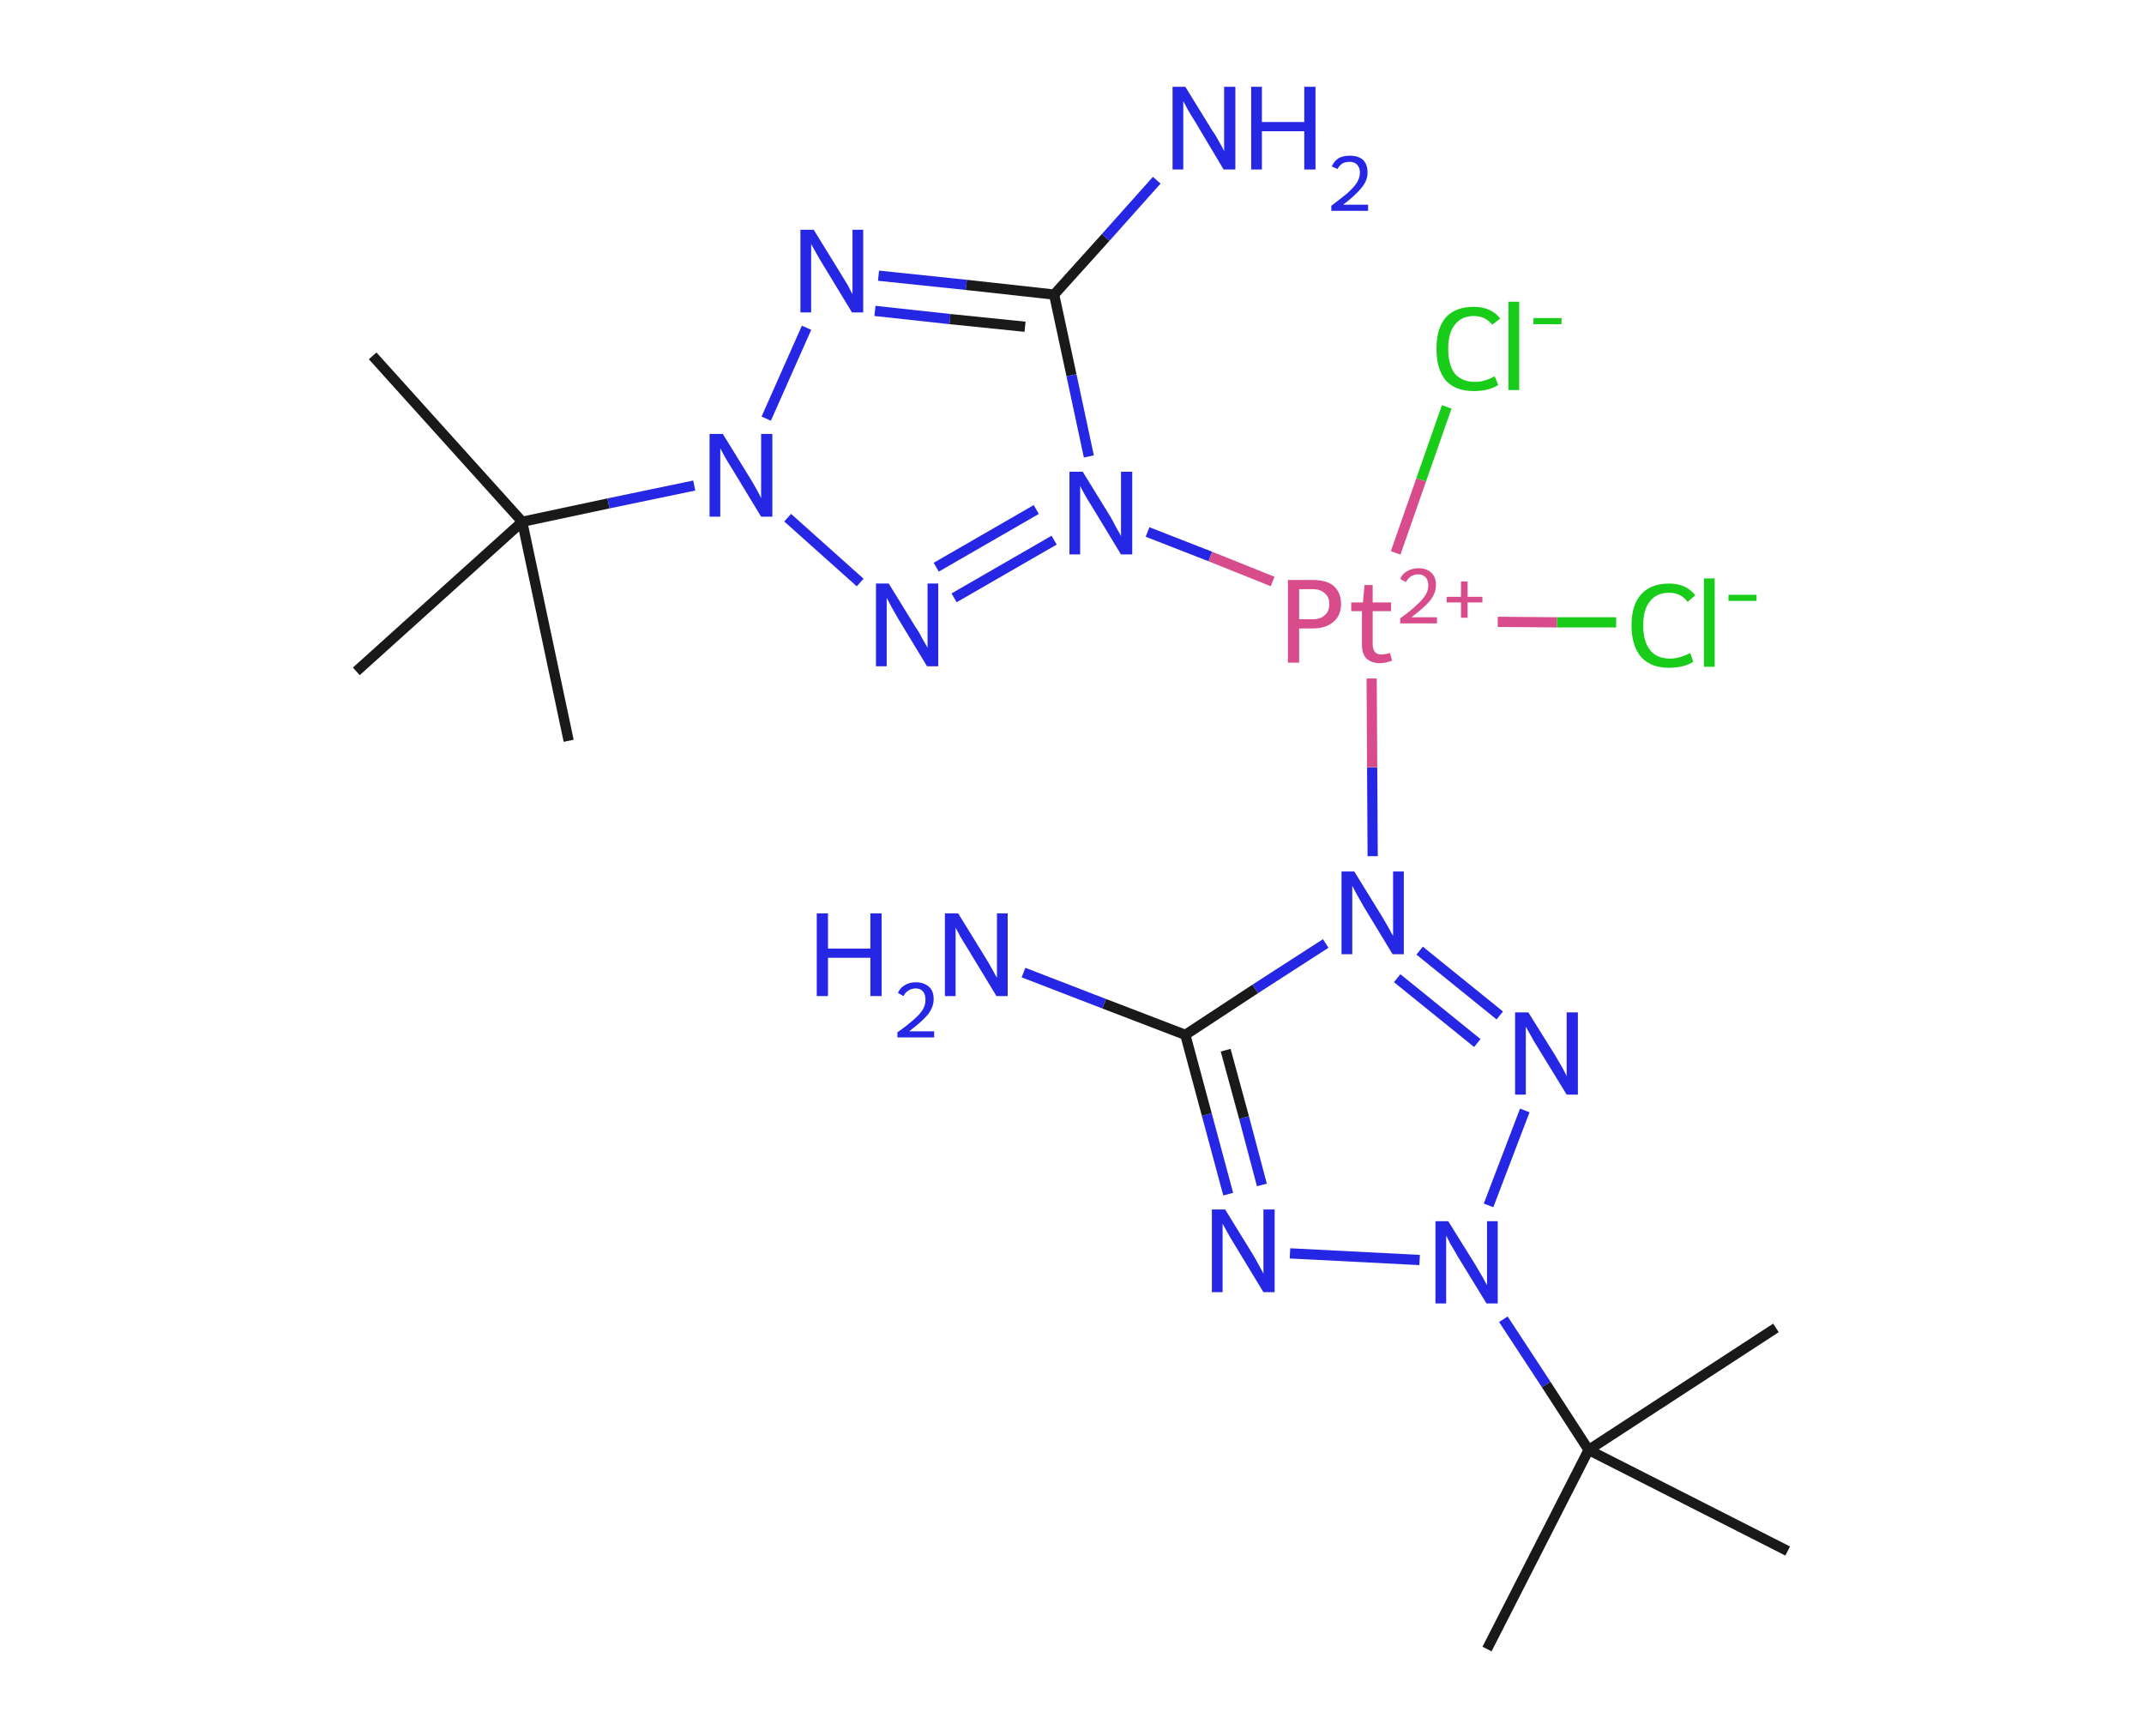
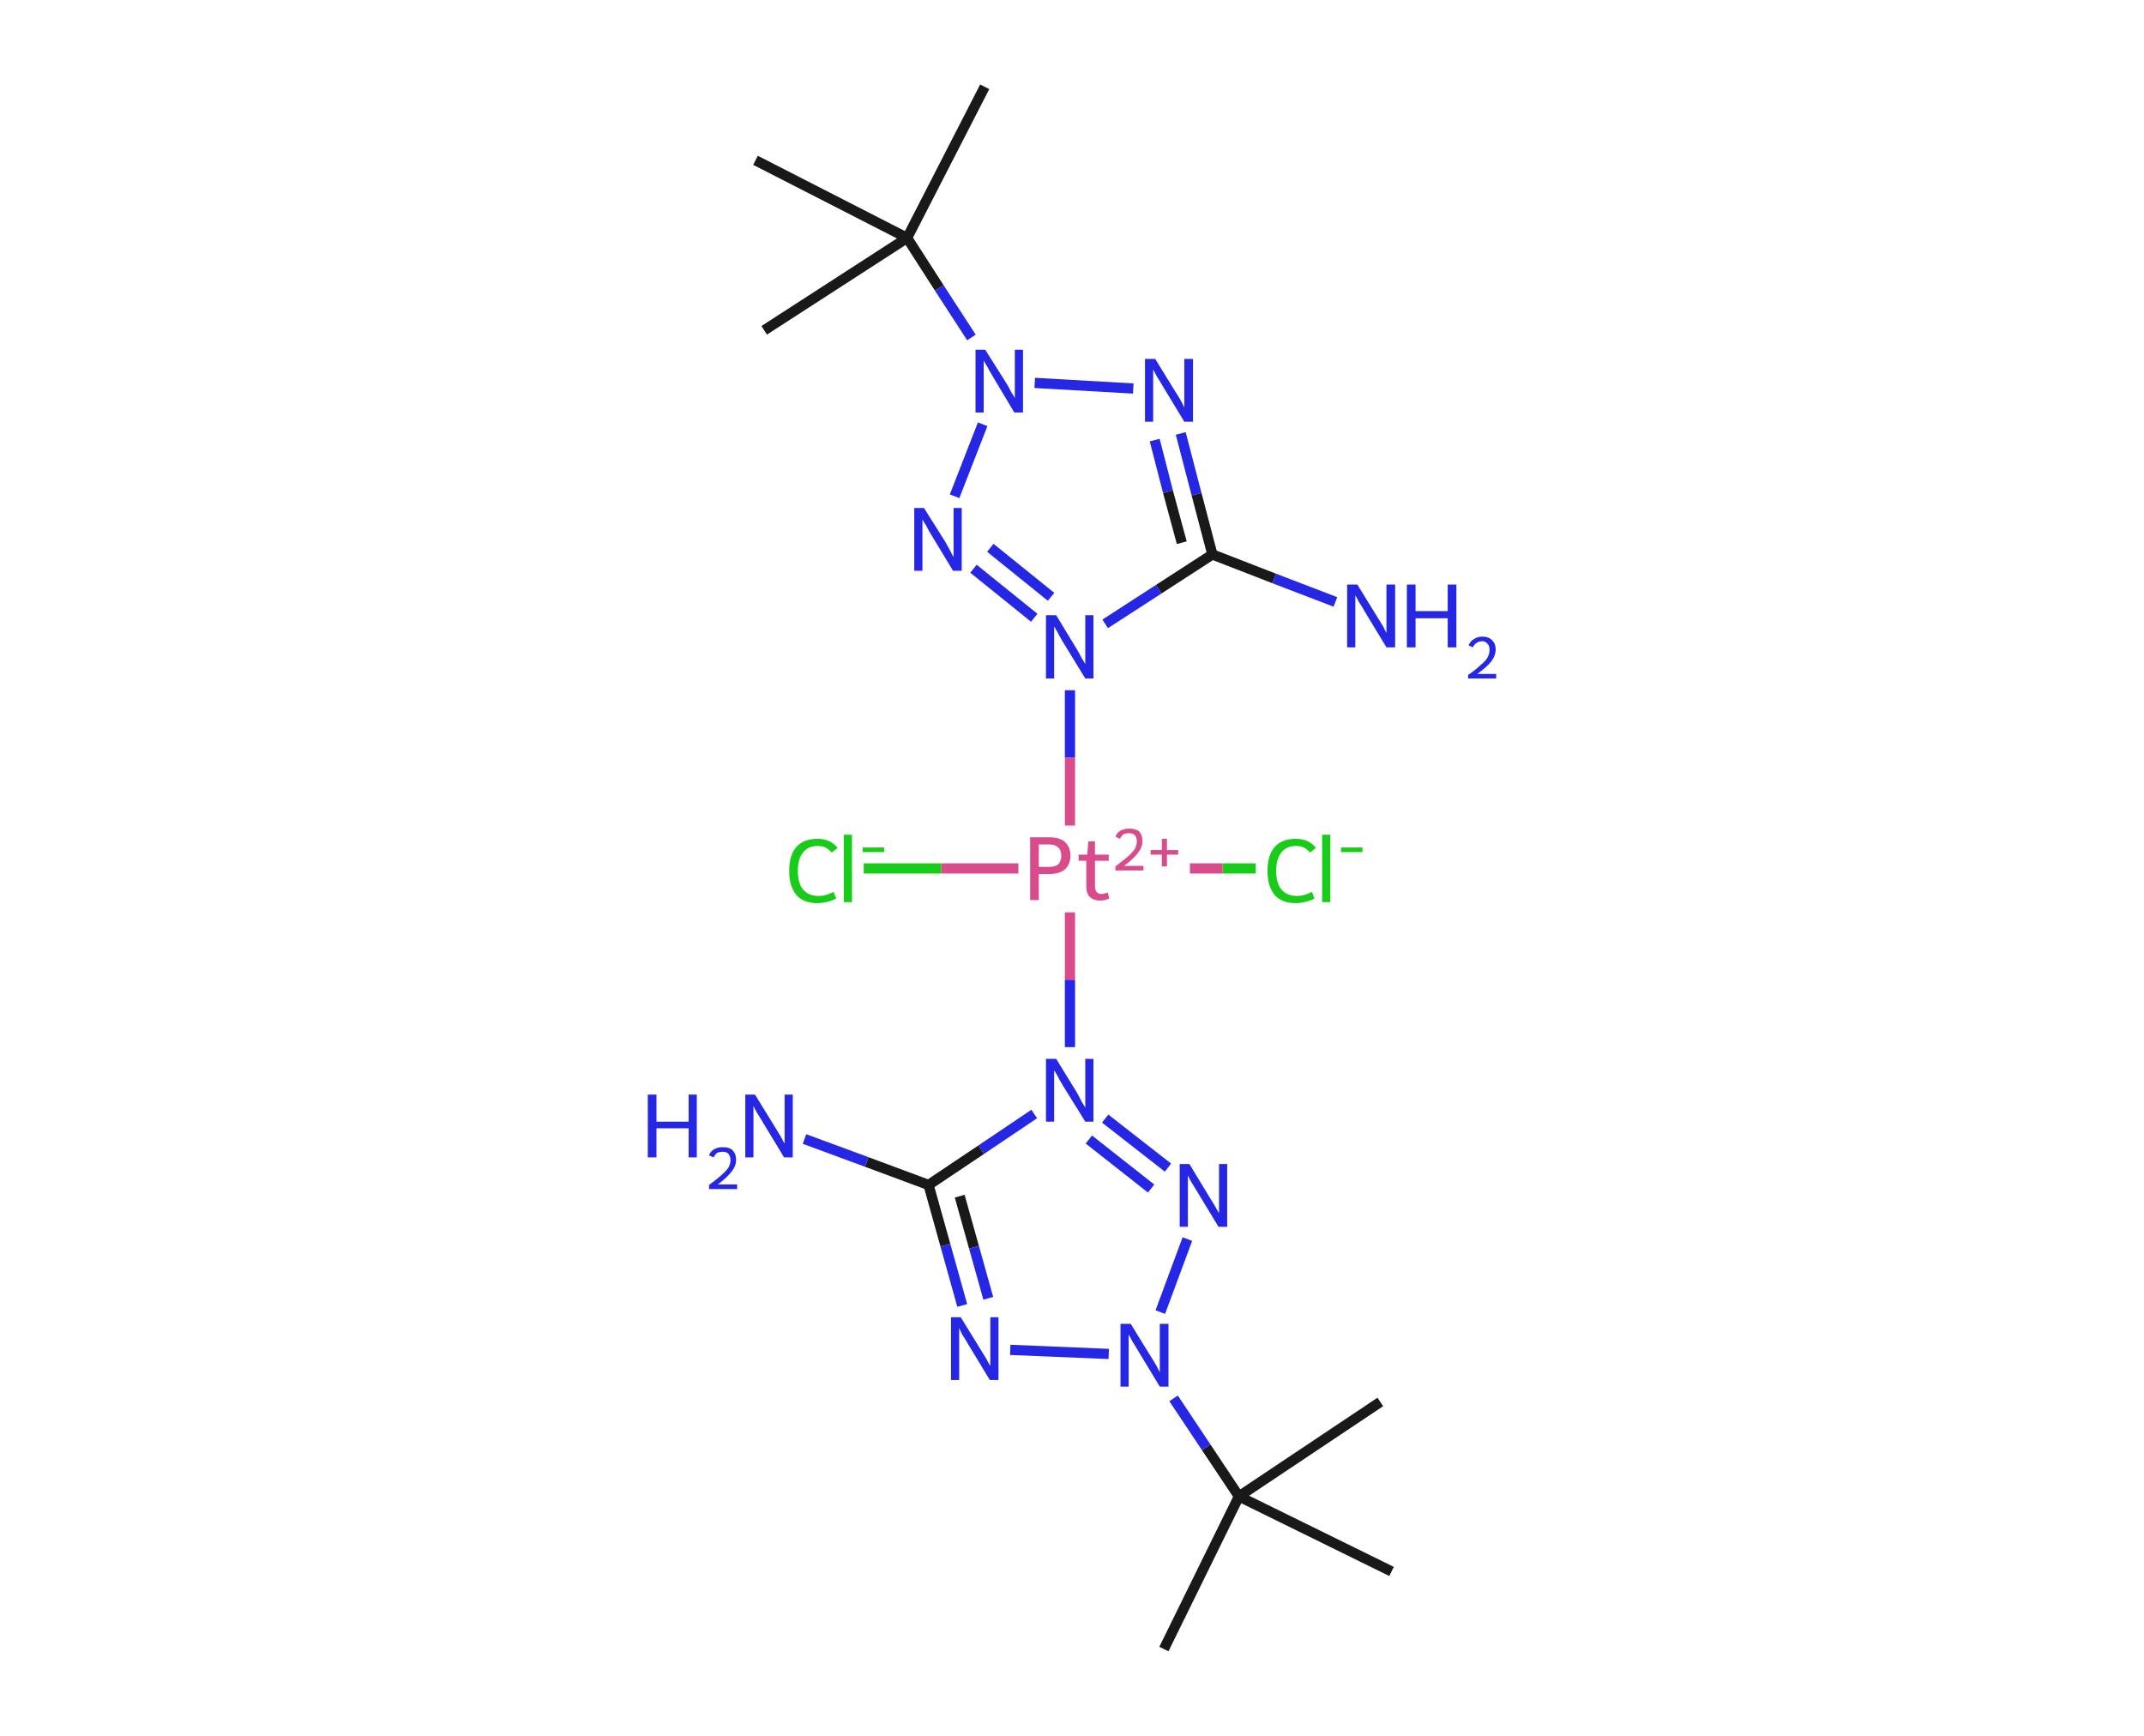
<svg xmlns="http://www.w3.org/2000/svg" version="1.1" baseProfile="full" xml:space="preserve" width="420px" height="340px" viewBox="0 0 420 340">
-   <path class="bond-0 atom-0 atom-1" d="M 111.4,145.1 L 102.3,102.2" style="fill:none;fill-rule:evenodd;stroke:#191919;stroke-width:2.0px;stroke-linecap:butt;stroke-linejoin:miter;stroke-opacity:1" />
-   <path class="bond-1 atom-1 atom-2" d="M 102.3,102.2 L 69.8,131.5" style="fill:none;fill-rule:evenodd;stroke:#191919;stroke-width:2.0px;stroke-linecap:butt;stroke-linejoin:miter;stroke-opacity:1" />
-   <path class="bond-2 atom-1 atom-3" d="M 102.3,102.2 L 73.0,69.7" style="fill:none;fill-rule:evenodd;stroke:#191919;stroke-width:2.0px;stroke-linecap:butt;stroke-linejoin:miter;stroke-opacity:1" />
-   <path class="bond-3 atom-1 atom-4" d="M 102.3,102.2 L 119.2,98.6" style="fill:none;fill-rule:evenodd;stroke:#191919;stroke-width:2.0px;stroke-linecap:butt;stroke-linejoin:miter;stroke-opacity:1" />
-   <path class="bond-3 atom-1 atom-4" d="M 119.2,98.6 L 136.0,95.1" style="fill:none;fill-rule:evenodd;stroke:#2626E5;stroke-width:2.0px;stroke-linecap:butt;stroke-linejoin:miter;stroke-opacity:1" />
-   <path class="bond-4 atom-4 atom-5" d="M 150.1,82.0 L 158.0,64.2" style="fill:none;fill-rule:evenodd;stroke:#2626E5;stroke-width:2.0px;stroke-linecap:butt;stroke-linejoin:miter;stroke-opacity:1" />
-   <path class="bond-5 atom-5 atom-6" d="M 172.1,54.0 L 189.3,55.8" style="fill:none;fill-rule:evenodd;stroke:#2626E5;stroke-width:2.0px;stroke-linecap:butt;stroke-linejoin:miter;stroke-opacity:1" />
-   <path class="bond-5 atom-5 atom-6" d="M 189.3,55.8 L 206.5,57.7" style="fill:none;fill-rule:evenodd;stroke:#191919;stroke-width:2.0px;stroke-linecap:butt;stroke-linejoin:miter;stroke-opacity:1" />
-   <path class="bond-5 atom-5 atom-6" d="M 171.4,60.9 L 186.1,62.5" style="fill:none;fill-rule:evenodd;stroke:#2626E5;stroke-width:2.0px;stroke-linecap:butt;stroke-linejoin:miter;stroke-opacity:1" />
-   <path class="bond-5 atom-5 atom-6" d="M 186.1,62.5 L 200.8,64.0" style="fill:none;fill-rule:evenodd;stroke:#191919;stroke-width:2.0px;stroke-linecap:butt;stroke-linejoin:miter;stroke-opacity:1" />
-   <path class="bond-6 atom-6 atom-7" d="M 206.5,57.7 L 216.6,46.5" style="fill:none;fill-rule:evenodd;stroke:#191919;stroke-width:2.0px;stroke-linecap:butt;stroke-linejoin:miter;stroke-opacity:1" />
-   <path class="bond-6 atom-6 atom-7" d="M 216.6,46.5 L 226.6,35.3" style="fill:none;fill-rule:evenodd;stroke:#2626E5;stroke-width:2.0px;stroke-linecap:butt;stroke-linejoin:miter;stroke-opacity:1" />
-   <path class="bond-7 atom-6 atom-8" d="M 206.5,57.7 L 209.9,73.5" style="fill:none;fill-rule:evenodd;stroke:#191919;stroke-width:2.0px;stroke-linecap:butt;stroke-linejoin:miter;stroke-opacity:1" />
-   <path class="bond-7 atom-6 atom-8" d="M 209.9,73.5 L 213.3,89.4" style="fill:none;fill-rule:evenodd;stroke:#2626E5;stroke-width:2.0px;stroke-linecap:butt;stroke-linejoin:miter;stroke-opacity:1" />
-   <path class="bond-8 atom-8 atom-9" d="M 224.8,104.2 L 237.1,109.0" style="fill:none;fill-rule:evenodd;stroke:#2626E5;stroke-width:2.0px;stroke-linecap:butt;stroke-linejoin:miter;stroke-opacity:1" />
-   <path class="bond-8 atom-8 atom-9" d="M 237.1,109.0 L 249.3,113.9" style="fill:none;fill-rule:evenodd;stroke:#D84C8C;stroke-width:2.0px;stroke-linecap:butt;stroke-linejoin:miter;stroke-opacity:1" />
-   <path class="bond-9 atom-10 atom-9" d="M 316.6,121.9 L 305.0,121.9" style="fill:none;fill-rule:evenodd;stroke:#19CC19;stroke-width:2.0px;stroke-linecap:butt;stroke-linejoin:miter;stroke-opacity:1" />
-   <path class="bond-9 atom-10 atom-9" d="M 305.0,121.9 L 293.4,121.8" style="fill:none;fill-rule:evenodd;stroke:#D84C8C;stroke-width:2.0px;stroke-linecap:butt;stroke-linejoin:miter;stroke-opacity:1" />
-   <path class="bond-10 atom-11 atom-9" d="M 283.4,79.7 L 278.4,94.0" style="fill:none;fill-rule:evenodd;stroke:#19CC19;stroke-width:2.0px;stroke-linecap:butt;stroke-linejoin:miter;stroke-opacity:1" />
-   <path class="bond-10 atom-11 atom-9" d="M 278.4,94.0 L 273.4,108.3" style="fill:none;fill-rule:evenodd;stroke:#D84C8C;stroke-width:2.0px;stroke-linecap:butt;stroke-linejoin:miter;stroke-opacity:1" />
-   <path class="bond-11 atom-12 atom-9" d="M 268.9,167.7 L 268.8,150.3" style="fill:none;fill-rule:evenodd;stroke:#2626E5;stroke-width:2.0px;stroke-linecap:butt;stroke-linejoin:miter;stroke-opacity:1" />
-   <path class="bond-11 atom-12 atom-9" d="M 268.8,150.3 L 268.7,132.9" style="fill:none;fill-rule:evenodd;stroke:#D84C8C;stroke-width:2.0px;stroke-linecap:butt;stroke-linejoin:miter;stroke-opacity:1" />
-   <path class="bond-12 atom-12 atom-13" d="M 278.1,186.2 L 293.8,198.9" style="fill:none;fill-rule:evenodd;stroke:#2626E5;stroke-width:2.0px;stroke-linecap:butt;stroke-linejoin:miter;stroke-opacity:1" />
-   <path class="bond-12 atom-12 atom-13" d="M 273.7,191.6 L 289.4,204.3" style="fill:none;fill-rule:evenodd;stroke:#2626E5;stroke-width:2.0px;stroke-linecap:butt;stroke-linejoin:miter;stroke-opacity:1" />
-   <path class="bond-13 atom-13 atom-14" d="M 298.7,217.5 L 291.6,236.1" style="fill:none;fill-rule:evenodd;stroke:#2626E5;stroke-width:2.0px;stroke-linecap:butt;stroke-linejoin:miter;stroke-opacity:1" />
-   <path class="bond-14 atom-14 atom-15" d="M 294.5,258.4 L 302.9,271.2" style="fill:none;fill-rule:evenodd;stroke:#2626E5;stroke-width:2.0px;stroke-linecap:butt;stroke-linejoin:miter;stroke-opacity:1" />
-   <path class="bond-14 atom-14 atom-15" d="M 302.9,271.2 L 311.2,284.0" style="fill:none;fill-rule:evenodd;stroke:#191919;stroke-width:2.0px;stroke-linecap:butt;stroke-linejoin:miter;stroke-opacity:1" />
-   <path class="bond-15 atom-15 atom-16" d="M 311.2,284.0 L 347.9,260.1" style="fill:none;fill-rule:evenodd;stroke:#191919;stroke-width:2.0px;stroke-linecap:butt;stroke-linejoin:miter;stroke-opacity:1" />
-   <path class="bond-16 atom-15 atom-17" d="M 311.2,284.0 L 350.2,303.8" style="fill:none;fill-rule:evenodd;stroke:#191919;stroke-width:2.0px;stroke-linecap:butt;stroke-linejoin:miter;stroke-opacity:1" />
-   <path class="bond-17 atom-15 atom-18" d="M 311.2,284.0 L 291.3,323.0" style="fill:none;fill-rule:evenodd;stroke:#191919;stroke-width:2.0px;stroke-linecap:butt;stroke-linejoin:miter;stroke-opacity:1" />
-   <path class="bond-18 atom-14 atom-19" d="M 278.1,246.8 L 252.7,245.5" style="fill:none;fill-rule:evenodd;stroke:#2626E5;stroke-width:2.0px;stroke-linecap:butt;stroke-linejoin:miter;stroke-opacity:1" />
-   <path class="bond-19 atom-19 atom-20" d="M 240.6,233.9 L 236.4,218.3" style="fill:none;fill-rule:evenodd;stroke:#2626E5;stroke-width:2.0px;stroke-linecap:butt;stroke-linejoin:miter;stroke-opacity:1" />
-   <path class="bond-19 atom-19 atom-20" d="M 236.4,218.3 L 232.2,202.7" style="fill:none;fill-rule:evenodd;stroke:#191919;stroke-width:2.0px;stroke-linecap:butt;stroke-linejoin:miter;stroke-opacity:1" />
-   <path class="bond-19 atom-19 atom-20" d="M 247.2,232.1 L 243.7,218.9" style="fill:none;fill-rule:evenodd;stroke:#2626E5;stroke-width:2.0px;stroke-linecap:butt;stroke-linejoin:miter;stroke-opacity:1" />
-   <path class="bond-19 atom-19 atom-20" d="M 243.7,218.9 L 240.1,205.7" style="fill:none;fill-rule:evenodd;stroke:#191919;stroke-width:2.0px;stroke-linecap:butt;stroke-linejoin:miter;stroke-opacity:1" />
-   <path class="bond-20 atom-20 atom-21" d="M 232.2,202.7 L 216.3,196.6" style="fill:none;fill-rule:evenodd;stroke:#191919;stroke-width:2.0px;stroke-linecap:butt;stroke-linejoin:miter;stroke-opacity:1" />
-   <path class="bond-20 atom-20 atom-21" d="M 216.3,196.6 L 200.5,190.5" style="fill:none;fill-rule:evenodd;stroke:#2626E5;stroke-width:2.0px;stroke-linecap:butt;stroke-linejoin:miter;stroke-opacity:1" />
-   <path class="bond-21 atom-8 atom-22" d="M 206.5,105.8 L 186.9,117.1" style="fill:none;fill-rule:evenodd;stroke:#2626E5;stroke-width:2.0px;stroke-linecap:butt;stroke-linejoin:miter;stroke-opacity:1" />
-   <path class="bond-21 atom-8 atom-22" d="M 203.0,99.8 L 183.4,111.1" style="fill:none;fill-rule:evenodd;stroke:#2626E5;stroke-width:2.0px;stroke-linecap:butt;stroke-linejoin:miter;stroke-opacity:1" />
-   <path class="bond-22 atom-22 atom-4" d="M 168.5,114.1 L 154.3,101.4" style="fill:none;fill-rule:evenodd;stroke:#2626E5;stroke-width:2.0px;stroke-linecap:butt;stroke-linejoin:miter;stroke-opacity:1" />
-   <path class="bond-23 atom-20 atom-12" d="M 232.2,202.7 L 245.9,193.7" style="fill:none;fill-rule:evenodd;stroke:#191919;stroke-width:2.0px;stroke-linecap:butt;stroke-linejoin:miter;stroke-opacity:1" />
-   <path class="bond-23 atom-20 atom-12" d="M 245.9,193.7 L 259.7,184.8" style="fill:none;fill-rule:evenodd;stroke:#2626E5;stroke-width:2.0px;stroke-linecap:butt;stroke-linejoin:miter;stroke-opacity:1" />
-   <path class="atom-4" d="M 141.6 85.0 L 146.9 93.6 Q 147.4 94.4, 148.3 96.0 Q 149.1 97.5, 149.1 97.6 L 149.1 85.0 L 151.3 85.0 L 151.3 101.2 L 149.1 101.2 L 143.4 91.8 Q 142.7 90.7, 142.0 89.5 Q 141.3 88.2, 141.1 87.8 L 141.1 101.2 L 139.0 101.2 L 139.0 85.0 L 141.6 85.0 " fill="#2626E5" />
-   <path class="atom-5" d="M 159.4 45.0 L 164.7 53.6 Q 165.2 54.4, 166.1 55.9 Q 166.9 57.5, 167.0 57.6 L 167.0 45.0 L 169.1 45.0 L 169.1 61.2 L 166.9 61.2 L 161.2 51.8 Q 160.5 50.7, 159.8 49.4 Q 159.1 48.2, 158.9 47.8 L 158.9 61.2 L 156.8 61.2 L 156.8 45.0 L 159.4 45.0 " fill="#2626E5" />
-   <path class="atom-7" d="M 232.2 17.0 L 237.5 25.6 Q 238.1 26.4, 238.9 27.9 Q 239.8 29.5, 239.8 29.6 L 239.8 17.0 L 242.0 17.0 L 242.0 33.2 L 239.7 33.2 L 234.1 23.8 Q 233.4 22.7, 232.7 21.5 Q 232.0 20.2, 231.8 19.8 L 231.8 33.2 L 229.7 33.2 L 229.7 17.0 L 232.2 17.0 " fill="#2626E5" />
-   <path class="atom-7" d="M 245.1 17.0 L 247.2 17.0 L 247.2 23.9 L 255.5 23.9 L 255.5 17.0 L 257.7 17.0 L 257.7 33.2 L 255.5 33.2 L 255.5 25.7 L 247.2 25.7 L 247.2 33.2 L 245.1 33.2 L 245.1 17.0 " fill="#2626E5" />
-   <path class="atom-7" d="M 260.9 32.6 Q 261.3 31.6, 262.2 31.0 Q 263.1 30.5, 264.4 30.5 Q 266.1 30.5, 267.0 31.3 Q 267.9 32.2, 267.9 33.8 Q 267.9 35.4, 266.7 36.8 Q 265.5 38.3, 263.1 40.1 L 268.0 40.1 L 268.0 41.3 L 260.8 41.3 L 260.8 40.3 Q 262.8 38.8, 264.0 37.8 Q 265.2 36.7, 265.8 35.8 Q 266.4 34.8, 266.4 33.8 Q 266.4 32.8, 265.8 32.2 Q 265.3 31.7, 264.4 31.7 Q 263.6 31.7, 263.0 32.0 Q 262.4 32.4, 262.0 33.1 L 260.9 32.6 " fill="#2626E5" />
-   <path class="atom-8" d="M 212.1 92.4 L 217.4 101.0 Q 217.9 101.8, 218.7 103.4 Q 219.6 104.9, 219.6 105.0 L 219.6 92.4 L 221.8 92.4 L 221.8 108.6 L 219.6 108.6 L 213.9 99.2 Q 213.2 98.1, 212.5 96.9 Q 211.8 95.6, 211.6 95.2 L 211.6 108.6 L 209.5 108.6 L 209.5 92.4 L 212.1 92.4 " fill="#2626E5" />
-   <path class="atom-9" d="M 257.1 113.6 Q 259.9 113.6, 261.3 114.8 Q 262.7 116.1, 262.7 118.3 Q 262.7 120.6, 261.2 121.8 Q 259.8 123.1, 257.1 123.1 L 254.5 123.1 L 254.5 129.8 L 252.3 129.8 L 252.3 113.6 L 257.1 113.6 M 257.1 121.3 Q 258.7 121.3, 259.5 120.5 Q 260.4 119.8, 260.4 118.3 Q 260.4 116.9, 259.5 116.2 Q 258.7 115.4, 257.1 115.4 L 254.5 115.4 L 254.5 121.3 L 257.1 121.3 " fill="#D84C8C" />
-   <path class="atom-9" d="M 264.7 119.7 L 264.7 118.0 L 267.0 118.0 L 267.3 114.6 L 268.9 114.6 L 268.9 118.0 L 272.5 118.0 L 272.5 119.7 L 268.9 119.7 L 268.9 126.1 Q 268.9 128.2, 270.6 128.2 Q 271.3 128.2, 272.3 127.9 L 272.7 129.4 Q 271.4 129.9, 270.3 129.9 Q 268.7 129.9, 267.7 129.0 Q 266.8 128.1, 266.8 126.3 L 266.8 119.7 L 264.7 119.7 " fill="#D84C8C" />
-   <path class="atom-9" d="M 274.3 113.4 Q 274.7 112.4, 275.6 111.9 Q 276.6 111.3, 277.9 111.3 Q 279.5 111.3, 280.4 112.2 Q 281.3 113.0, 281.3 114.6 Q 281.3 116.2, 280.1 117.7 Q 278.9 119.1, 276.5 120.9 L 281.5 120.9 L 281.5 122.1 L 274.3 122.1 L 274.3 121.1 Q 276.3 119.7, 277.4 118.6 Q 278.6 117.6, 279.2 116.6 Q 279.8 115.7, 279.8 114.7 Q 279.8 113.7, 279.3 113.1 Q 278.7 112.5, 277.9 112.5 Q 277.0 112.5, 276.4 112.9 Q 275.9 113.2, 275.4 114.0 L 274.3 113.4 " fill="#D84C8C" />
-   <path class="atom-9" d="M 283.4 116.9 L 286.2 116.9 L 286.2 113.9 L 287.5 113.9 L 287.5 116.9 L 290.4 116.9 L 290.4 118.0 L 287.5 118.0 L 287.5 121.0 L 286.2 121.0 L 286.2 118.0 L 283.4 118.0 L 283.4 116.9 " fill="#D84C8C" />
-   <path class="atom-10" d="M 319.6 122.5 Q 319.6 118.5, 321.5 116.4 Q 323.4 114.3, 327.0 114.3 Q 330.3 114.3, 332.1 116.6 L 330.6 117.9 Q 329.3 116.1, 327.0 116.1 Q 324.5 116.1, 323.2 117.8 Q 321.9 119.4, 321.9 122.5 Q 321.9 125.7, 323.3 127.4 Q 324.6 129.0, 327.2 129.0 Q 329.0 129.0, 331.1 127.9 L 331.7 129.6 Q 330.9 130.2, 329.6 130.5 Q 328.3 130.8, 326.9 130.8 Q 323.4 130.8, 321.5 128.7 Q 319.6 126.5, 319.6 122.5 " fill="#19CC19" />
-   <path class="atom-10" d="M 333.8 113.3 L 335.9 113.3 L 335.9 130.6 L 333.8 130.6 L 333.8 113.3 " fill="#19CC19" />
-   <path class="atom-10" d="M 338.6 116.5 L 344.1 116.5 L 344.1 117.7 L 338.6 117.7 L 338.6 116.5 " fill="#19CC19" />
-   <path class="atom-11" d="M 281.4 68.3 Q 281.4 64.3, 283.2 62.2 Q 285.1 60.1, 288.7 60.1 Q 292.1 60.1, 293.9 62.4 L 292.3 63.6 Q 291.0 61.9, 288.7 61.9 Q 286.3 61.9, 285.0 63.6 Q 283.7 65.2, 283.7 68.3 Q 283.7 71.5, 285.0 73.2 Q 286.4 74.8, 289.0 74.8 Q 290.8 74.8, 292.8 73.7 L 293.5 75.4 Q 292.6 76.0, 291.4 76.3 Q 290.1 76.6, 288.7 76.6 Q 285.1 76.6, 283.2 74.5 Q 281.4 72.3, 281.4 68.3 " fill="#19CC19" />
-   <path class="atom-11" d="M 295.5 59.1 L 297.6 59.1 L 297.6 76.4 L 295.5 76.4 L 295.5 59.1 " fill="#19CC19" />
-   <path class="atom-11" d="M 300.4 62.3 L 305.9 62.3 L 305.9 63.5 L 300.4 63.5 L 300.4 62.3 " fill="#19CC19" />
-   <path class="atom-12" d="M 265.3 170.7 L 270.6 179.3 Q 271.1 180.1, 272.0 181.7 Q 272.8 183.2, 272.9 183.3 L 272.9 170.7 L 275.0 170.7 L 275.0 186.9 L 272.8 186.9 L 267.1 177.5 Q 266.5 176.4, 265.8 175.2 Q 265.1 173.9, 264.9 173.5 L 264.9 186.9 L 262.8 186.9 L 262.8 170.7 L 265.3 170.7 " fill="#2626E5" />
-   <path class="atom-13" d="M 299.4 198.3 L 304.7 206.8 Q 305.2 207.7, 306.1 209.2 Q 306.9 210.7, 306.9 210.8 L 306.9 198.3 L 309.1 198.3 L 309.1 214.4 L 306.9 214.4 L 301.2 205.1 Q 300.5 204.0, 299.8 202.7 Q 299.1 201.5, 298.9 201.1 L 298.9 214.4 L 296.8 214.4 L 296.8 198.3 L 299.4 198.3 " fill="#2626E5" />
-   <path class="atom-14" d="M 283.7 239.2 L 289.0 247.7 Q 289.5 248.6, 290.4 250.1 Q 291.2 251.6, 291.3 251.7 L 291.3 239.2 L 293.4 239.2 L 293.4 255.3 L 291.2 255.3 L 285.5 246.0 Q 284.9 244.9, 284.1 243.6 Q 283.5 242.4, 283.3 242.0 L 283.3 255.3 L 281.2 255.3 L 281.2 239.2 L 283.7 239.2 " fill="#2626E5" />
-   <path class="atom-19" d="M 240.0 236.9 L 245.3 245.5 Q 245.8 246.3, 246.6 247.8 Q 247.5 249.4, 247.5 249.5 L 247.5 236.9 L 249.7 236.9 L 249.7 253.1 L 247.5 253.1 L 241.8 243.7 Q 241.1 242.6, 240.4 241.3 Q 239.7 240.1, 239.5 239.7 L 239.5 253.1 L 237.4 253.1 L 237.4 236.9 L 240.0 236.9 " fill="#2626E5" />
-   <path class="atom-21" d="M 160.0 178.9 L 162.2 178.9 L 162.2 185.8 L 170.5 185.8 L 170.5 178.9 L 172.7 178.9 L 172.7 195.1 L 170.5 195.1 L 170.5 187.6 L 162.2 187.6 L 162.2 195.1 L 160.0 195.1 L 160.0 178.9 " fill="#2626E5" />
-   <path class="atom-21" d="M 175.9 194.5 Q 176.3 193.5, 177.2 193.0 Q 178.1 192.4, 179.4 192.4 Q 181.0 192.4, 182.0 193.3 Q 182.9 194.1, 182.9 195.7 Q 182.9 197.3, 181.7 198.8 Q 180.5 200.2, 178.1 202.0 L 183.0 202.0 L 183.0 203.2 L 175.8 203.2 L 175.8 202.2 Q 177.8 200.8, 179.0 199.7 Q 180.2 198.7, 180.8 197.7 Q 181.3 196.8, 181.3 195.8 Q 181.3 194.8, 180.8 194.2 Q 180.3 193.6, 179.4 193.6 Q 178.6 193.6, 178.0 194.0 Q 177.4 194.3, 177.0 195.1 L 175.9 194.5 " fill="#2626E5" />
-   <path class="atom-21" d="M 187.7 178.9 L 193.0 187.5 Q 193.5 188.3, 194.4 189.9 Q 195.2 191.4, 195.3 191.5 L 195.3 178.9 L 197.4 178.9 L 197.4 195.1 L 195.2 195.1 L 189.5 185.7 Q 188.8 184.6, 188.1 183.4 Q 187.4 182.1, 187.2 181.7 L 187.2 195.1 L 185.1 195.1 L 185.1 178.9 L 187.7 178.9 " fill="#2626E5" />
-   <path class="atom-22" d="M 174.1 114.3 L 179.4 122.9 Q 180.0 123.7, 180.8 125.3 Q 181.7 126.8, 181.7 126.9 L 181.7 114.3 L 183.8 114.3 L 183.8 130.5 L 181.6 130.5 L 175.9 121.1 Q 175.3 120.0, 174.6 118.8 Q 173.9 117.5, 173.7 117.1 L 173.7 130.5 L 171.6 130.5 L 171.6 114.3 L 174.1 114.3 " fill="#2626E5" />
+   <path class="bond-0 atom-1 atom-2" d="M 270.4,274.6 L 242.7,293.1" style="fill:none;fill-rule:evenodd;stroke:#191919;stroke-width:2.0px;stroke-linecap:butt;stroke-linejoin:miter;stroke-opacity:1" />
+   <path class="bond-1 atom-2 atom-3" d="M 242.7,293.1 L 272.6,307.8" style="fill:none;fill-rule:evenodd;stroke:#191919;stroke-width:2.0px;stroke-linecap:butt;stroke-linejoin:miter;stroke-opacity:1" />
+   <path class="bond-2 atom-2 atom-4" d="M 242.7,293.1 L 228.0,323.0" style="fill:none;fill-rule:evenodd;stroke:#191919;stroke-width:2.0px;stroke-linecap:butt;stroke-linejoin:miter;stroke-opacity:1" />
+   <path class="bond-3 atom-2 atom-5" d="M 242.7,293.1 L 236.3,283.5" style="fill:none;fill-rule:evenodd;stroke:#191919;stroke-width:2.0px;stroke-linecap:butt;stroke-linejoin:miter;stroke-opacity:1" />
+   <path class="bond-3 atom-2 atom-5" d="M 236.3,283.5 L 229.9,273.9" style="fill:none;fill-rule:evenodd;stroke:#2626E5;stroke-width:2.0px;stroke-linecap:butt;stroke-linejoin:miter;stroke-opacity:1" />
+   <path class="bond-4 atom-5 atom-6" d="M 227.3,257.0 L 232.6,242.7" style="fill:none;fill-rule:evenodd;stroke:#2626E5;stroke-width:2.0px;stroke-linecap:butt;stroke-linejoin:miter;stroke-opacity:1" />
+   <path class="bond-5 atom-6 atom-7" d="M 228.8,228.7 L 216.5,219.1" style="fill:none;fill-rule:evenodd;stroke:#2626E5;stroke-width:2.0px;stroke-linecap:butt;stroke-linejoin:miter;stroke-opacity:1" />
+   <path class="bond-5 atom-6 atom-7" d="M 225.5,232.8 L 213.3,223.2" style="fill:none;fill-rule:evenodd;stroke:#2626E5;stroke-width:2.0px;stroke-linecap:butt;stroke-linejoin:miter;stroke-opacity:1" />
+   <path class="bond-6 atom-7 atom-8" d="M 202.6,218.2 L 192.2,225.2" style="fill:none;fill-rule:evenodd;stroke:#2626E5;stroke-width:2.0px;stroke-linecap:butt;stroke-linejoin:miter;stroke-opacity:1" />
+   <path class="bond-6 atom-7 atom-8" d="M 192.2,225.2 L 181.9,232.1" style="fill:none;fill-rule:evenodd;stroke:#191919;stroke-width:2.0px;stroke-linecap:butt;stroke-linejoin:miter;stroke-opacity:1" />
+   <path class="bond-7 atom-8 atom-9" d="M 181.9,232.1 L 169.8,227.6" style="fill:none;fill-rule:evenodd;stroke:#191919;stroke-width:2.0px;stroke-linecap:butt;stroke-linejoin:miter;stroke-opacity:1" />
+   <path class="bond-7 atom-8 atom-9" d="M 169.8,227.6 L 157.6,223.1" style="fill:none;fill-rule:evenodd;stroke:#2626E5;stroke-width:2.0px;stroke-linecap:butt;stroke-linejoin:miter;stroke-opacity:1" />
+   <path class="bond-8 atom-8 atom-10" d="M 181.9,232.1 L 185.2,243.9" style="fill:none;fill-rule:evenodd;stroke:#191919;stroke-width:2.0px;stroke-linecap:butt;stroke-linejoin:miter;stroke-opacity:1" />
+   <path class="bond-8 atom-8 atom-10" d="M 185.2,243.9 L 188.5,255.7" style="fill:none;fill-rule:evenodd;stroke:#2626E5;stroke-width:2.0px;stroke-linecap:butt;stroke-linejoin:miter;stroke-opacity:1" />
+   <path class="bond-8 atom-8 atom-10" d="M 188.0,234.3 L 190.8,244.3" style="fill:none;fill-rule:evenodd;stroke:#191919;stroke-width:2.0px;stroke-linecap:butt;stroke-linejoin:miter;stroke-opacity:1" />
+   <path class="bond-8 atom-8 atom-10" d="M 190.8,244.3 L 193.6,254.3" style="fill:none;fill-rule:evenodd;stroke:#2626E5;stroke-width:2.0px;stroke-linecap:butt;stroke-linejoin:miter;stroke-opacity:1" />
+   <path class="bond-9 atom-10 atom-5" d="M 197.9,264.4 L 217.2,265.2" style="fill:none;fill-rule:evenodd;stroke:#2626E5;stroke-width:2.0px;stroke-linecap:butt;stroke-linejoin:miter;stroke-opacity:1" />
+   <path class="bond-10 atom-13 atom-14" d="M 149.7,64.7 L 177.7,46.6" style="fill:none;fill-rule:evenodd;stroke:#191919;stroke-width:2.0px;stroke-linecap:butt;stroke-linejoin:miter;stroke-opacity:1" />
+   <path class="bond-11 atom-14 atom-15" d="M 177.7,46.6 L 148.0,31.4" style="fill:none;fill-rule:evenodd;stroke:#191919;stroke-width:2.0px;stroke-linecap:butt;stroke-linejoin:miter;stroke-opacity:1" />
+   <path class="bond-12 atom-14 atom-16" d="M 177.7,46.6 L 192.9,17.0" style="fill:none;fill-rule:evenodd;stroke:#191919;stroke-width:2.0px;stroke-linecap:butt;stroke-linejoin:miter;stroke-opacity:1" />
+   <path class="bond-13 atom-14 atom-17" d="M 177.7,46.6 L 184.0,56.4" style="fill:none;fill-rule:evenodd;stroke:#191919;stroke-width:2.0px;stroke-linecap:butt;stroke-linejoin:miter;stroke-opacity:1" />
+   <path class="bond-13 atom-14 atom-17" d="M 184.0,56.4 L 190.3,66.1" style="fill:none;fill-rule:evenodd;stroke:#2626E5;stroke-width:2.0px;stroke-linecap:butt;stroke-linejoin:miter;stroke-opacity:1" />
+   <path class="bond-14 atom-17 atom-18" d="M 192.5,83.1 L 187.0,97.2" style="fill:none;fill-rule:evenodd;stroke:#2626E5;stroke-width:2.0px;stroke-linecap:butt;stroke-linejoin:miter;stroke-opacity:1" />
+   <path class="bond-15 atom-18 atom-19" d="M 190.7,111.4 L 202.6,121.0" style="fill:none;fill-rule:evenodd;stroke:#2626E5;stroke-width:2.0px;stroke-linecap:butt;stroke-linejoin:miter;stroke-opacity:1" />
+   <path class="bond-15 atom-18 atom-19" d="M 194.0,107.3 L 205.9,116.9" style="fill:none;fill-rule:evenodd;stroke:#2626E5;stroke-width:2.0px;stroke-linecap:butt;stroke-linejoin:miter;stroke-opacity:1" />
+   <path class="bond-16 atom-19 atom-20" d="M 216.5,122.2 L 227.0,115.4" style="fill:none;fill-rule:evenodd;stroke:#2626E5;stroke-width:2.0px;stroke-linecap:butt;stroke-linejoin:miter;stroke-opacity:1" />
+   <path class="bond-16 atom-19 atom-20" d="M 227.0,115.4 L 237.5,108.6" style="fill:none;fill-rule:evenodd;stroke:#191919;stroke-width:2.0px;stroke-linecap:butt;stroke-linejoin:miter;stroke-opacity:1" />
+   <path class="bond-17 atom-20 atom-21" d="M 237.5,108.6 L 249.6,113.3" style="fill:none;fill-rule:evenodd;stroke:#191919;stroke-width:2.0px;stroke-linecap:butt;stroke-linejoin:miter;stroke-opacity:1" />
+   <path class="bond-17 atom-20 atom-21" d="M 249.6,113.3 L 261.6,117.9" style="fill:none;fill-rule:evenodd;stroke:#2626E5;stroke-width:2.0px;stroke-linecap:butt;stroke-linejoin:miter;stroke-opacity:1" />
+   <path class="bond-18 atom-20 atom-22" d="M 237.5,108.6 L 234.4,96.8" style="fill:none;fill-rule:evenodd;stroke:#191919;stroke-width:2.0px;stroke-linecap:butt;stroke-linejoin:miter;stroke-opacity:1" />
+   <path class="bond-18 atom-20 atom-22" d="M 234.4,96.8 L 231.3,84.9" style="fill:none;fill-rule:evenodd;stroke:#2626E5;stroke-width:2.0px;stroke-linecap:butt;stroke-linejoin:miter;stroke-opacity:1" />
+   <path class="bond-18 atom-20 atom-22" d="M 231.5,106.3 L 228.8,96.3" style="fill:none;fill-rule:evenodd;stroke:#191919;stroke-width:2.0px;stroke-linecap:butt;stroke-linejoin:miter;stroke-opacity:1" />
+   <path class="bond-18 atom-20 atom-22" d="M 228.8,96.3 L 226.2,86.2" style="fill:none;fill-rule:evenodd;stroke:#2626E5;stroke-width:2.0px;stroke-linecap:butt;stroke-linejoin:miter;stroke-opacity:1" />
+   <path class="bond-19 atom-22 atom-17" d="M 222.0,76.1 L 202.7,75.0" style="fill:none;fill-rule:evenodd;stroke:#2626E5;stroke-width:2.0px;stroke-linecap:butt;stroke-linejoin:miter;stroke-opacity:1" />
+   <path class="bond-20 atom-7 atom-0" d="M 209.6,205.1 L 209.6,191.9" style="fill:none;fill-rule:evenodd;stroke:#2626E5;stroke-width:2.0px;stroke-linecap:butt;stroke-linejoin:miter;stroke-opacity:1" />
+   <path class="bond-20 atom-7 atom-0" d="M 209.6,191.9 L 209.6,178.7" style="fill:none;fill-rule:evenodd;stroke:#D84C8C;stroke-width:2.0px;stroke-linecap:butt;stroke-linejoin:miter;stroke-opacity:1" />
+   <path class="bond-21 atom-19 atom-0" d="M 209.6,135.2 L 209.6,148.4" style="fill:none;fill-rule:evenodd;stroke:#2626E5;stroke-width:2.0px;stroke-linecap:butt;stroke-linejoin:miter;stroke-opacity:1" />
+   <path class="bond-21 atom-19 atom-0" d="M 209.6,148.4 L 209.6,161.7" style="fill:none;fill-rule:evenodd;stroke:#D84C8C;stroke-width:2.0px;stroke-linecap:butt;stroke-linejoin:miter;stroke-opacity:1" />
+   <path class="bond-22 atom-11 atom-0" d="M 246.0,170.1 L 239.5,170.1" style="fill:none;fill-rule:evenodd;stroke:#19CC19;stroke-width:2.0px;stroke-linecap:butt;stroke-linejoin:miter;stroke-opacity:1" />
+   <path class="bond-22 atom-11 atom-0" d="M 239.5,170.1 L 233.1,170.1" style="fill:none;fill-rule:evenodd;stroke:#D84C8C;stroke-width:2.0px;stroke-linecap:butt;stroke-linejoin:miter;stroke-opacity:1" />
+   <path class="bond-23 atom-12 atom-0" d="M 169.2,170.1 L 184.4,170.1" style="fill:none;fill-rule:evenodd;stroke:#19CC19;stroke-width:2.0px;stroke-linecap:butt;stroke-linejoin:miter;stroke-opacity:1" />
+   <path class="bond-23 atom-12 atom-0" d="M 184.4,170.1 L 199.5,170.1" style="fill:none;fill-rule:evenodd;stroke:#D84C8C;stroke-width:2.0px;stroke-linecap:butt;stroke-linejoin:miter;stroke-opacity:1" />
+   <path class="atom-0" d="M 205.5 164.0 Q 207.6 164.0, 208.6 164.9 Q 209.7 165.9, 209.7 167.6 Q 209.7 169.3, 208.6 170.3 Q 207.5 171.2, 205.5 171.2 L 203.5 171.2 L 203.5 176.3 L 201.8 176.3 L 201.8 164.0 L 205.5 164.0 M 205.5 169.8 Q 206.7 169.8, 207.3 169.3 Q 207.9 168.7, 207.9 167.6 Q 207.9 166.5, 207.3 166.0 Q 206.7 165.4, 205.5 165.4 L 203.5 165.4 L 203.5 169.8 L 205.5 169.8 " fill="#D84C8C" />
+   <path class="atom-0" d="M 211.3 168.6 L 211.3 167.4 L 213.0 167.4 L 213.2 164.8 L 214.5 164.8 L 214.5 167.4 L 217.2 167.4 L 217.2 168.6 L 214.5 168.6 L 214.5 173.5 Q 214.5 175.1, 215.8 175.1 Q 216.3 175.1, 217.0 174.8 L 217.3 176.0 Q 216.4 176.4, 215.5 176.4 Q 214.3 176.4, 213.5 175.7 Q 212.8 175.0, 212.8 173.6 L 212.8 168.6 L 211.3 168.6 " fill="#D84C8C" />
+   <path class="atom-0" d="M 218.5 163.9 Q 218.8 163.1, 219.5 162.7 Q 220.3 162.3, 221.2 162.3 Q 222.5 162.3, 223.2 162.9 Q 223.8 163.6, 223.8 164.8 Q 223.8 166.0, 222.9 167.1 Q 222.1 168.2, 220.2 169.6 L 224.0 169.6 L 224.0 170.5 L 218.5 170.5 L 218.5 169.7 Q 220.0 168.6, 220.9 167.8 Q 221.8 167.0, 222.3 166.3 Q 222.7 165.6, 222.7 164.8 Q 222.7 164.0, 222.3 163.6 Q 221.9 163.2, 221.2 163.2 Q 220.6 163.2, 220.1 163.4 Q 219.7 163.7, 219.4 164.3 L 218.5 163.9 " fill="#D84C8C" />
+   <path class="atom-0" d="M 225.4 166.5 L 227.6 166.5 L 227.6 164.3 L 228.6 164.3 L 228.6 166.5 L 230.8 166.5 L 230.8 167.4 L 228.6 167.4 L 228.6 169.7 L 227.6 169.7 L 227.6 167.4 L 225.4 167.4 L 225.4 166.5 " fill="#D84C8C" />
+   <path class="atom-5" d="M 221.5 259.3 L 225.5 265.8 Q 225.9 266.4, 226.6 267.6 Q 227.2 268.8, 227.2 268.8 L 227.2 259.3 L 228.9 259.3 L 228.9 271.6 L 227.2 271.6 L 222.9 264.5 Q 222.4 263.6, 221.8 262.7 Q 221.3 261.7, 221.1 261.4 L 221.1 271.6 L 219.5 271.6 L 219.5 259.3 L 221.5 259.3 " fill="#2626E5" />
+   <path class="atom-6" d="M 233.0 228.0 L 237.0 234.6 Q 237.4 235.2, 238.1 236.4 Q 238.7 237.5, 238.8 237.6 L 238.8 228.0 L 240.4 228.0 L 240.4 240.3 L 238.7 240.3 L 234.4 233.2 Q 233.9 232.4, 233.3 231.4 Q 232.8 230.5, 232.7 230.2 L 232.7 240.3 L 231.1 240.3 L 231.1 228.0 L 233.0 228.0 " fill="#2626E5" />
+   <path class="atom-7" d="M 206.9 207.4 L 210.9 213.9 Q 211.3 214.6, 211.9 215.8 Q 212.6 216.9, 212.6 217.0 L 212.6 207.4 L 214.2 207.4 L 214.2 219.7 L 212.6 219.7 L 208.2 212.6 Q 207.7 211.8, 207.2 210.8 Q 206.7 209.9, 206.5 209.6 L 206.5 219.7 L 204.9 219.7 L 204.9 207.4 L 206.9 207.4 " fill="#2626E5" />
+   <path class="atom-9" d="M 126.9 214.4 L 128.6 214.4 L 128.6 219.7 L 134.9 219.7 L 134.9 214.4 L 136.5 214.4 L 136.5 226.7 L 134.9 226.7 L 134.9 221.0 L 128.6 221.0 L 128.6 226.7 L 126.9 226.7 L 126.9 214.4 " fill="#2626E5" />
+   <path class="atom-9" d="M 138.9 226.3 Q 139.2 225.5, 139.9 225.1 Q 140.6 224.7, 141.6 224.7 Q 142.9 224.7, 143.5 225.3 Q 144.2 226.0, 144.2 227.2 Q 144.2 228.4, 143.3 229.5 Q 142.5 230.6, 140.6 232.0 L 144.4 232.0 L 144.4 232.9 L 138.9 232.9 L 138.9 232.1 Q 140.4 231.0, 141.3 230.2 Q 142.2 229.4, 142.7 228.7 Q 143.1 228.0, 143.1 227.2 Q 143.1 226.5, 142.7 226.0 Q 142.3 225.6, 141.6 225.6 Q 141.0 225.6, 140.5 225.8 Q 140.1 226.1, 139.8 226.7 L 138.9 226.3 " fill="#2626E5" />
+   <path class="atom-9" d="M 147.9 214.4 L 151.9 220.9 Q 152.3 221.6, 153.0 222.7 Q 153.6 223.9, 153.7 224.0 L 153.7 214.4 L 155.3 214.4 L 155.3 226.7 L 153.6 226.7 L 149.3 219.6 Q 148.8 218.8, 148.2 217.8 Q 147.7 216.9, 147.6 216.6 L 147.6 226.7 L 146.0 226.7 L 146.0 214.4 L 147.9 214.4 " fill="#2626E5" />
+   <path class="atom-10" d="M 188.2 258.0 L 192.2 264.5 Q 192.6 265.2, 193.3 266.3 Q 193.9 267.5, 194.0 267.5 L 194.0 258.0 L 195.6 258.0 L 195.6 270.3 L 193.9 270.3 L 189.6 263.2 Q 189.1 262.3, 188.5 261.4 Q 188.0 260.4, 187.9 260.1 L 187.9 270.3 L 186.3 270.3 L 186.3 258.0 L 188.2 258.0 " fill="#2626E5" />
+   <path class="atom-11" d="M 248.3 170.6 Q 248.3 167.5, 249.7 165.9 Q 251.1 164.3, 253.9 164.3 Q 256.4 164.3, 257.8 166.1 L 256.6 167.0 Q 255.6 165.7, 253.9 165.7 Q 252.0 165.7, 251.0 167.0 Q 250.0 168.2, 250.0 170.6 Q 250.0 173.0, 251.0 174.2 Q 252.1 175.5, 254.1 175.5 Q 255.4 175.5, 257.0 174.7 L 257.5 176.0 Q 256.8 176.4, 255.9 176.6 Q 254.9 176.9, 253.8 176.9 Q 251.1 176.9, 249.7 175.3 Q 248.3 173.6, 248.3 170.6 " fill="#19CC19" />
+   <path class="atom-11" d="M 259.0 163.5 L 260.6 163.5 L 260.6 176.7 L 259.0 176.7 L 259.0 163.5 " fill="#19CC19" />
+   <path class="atom-11" d="M 262.7 166.0 L 266.9 166.0 L 266.9 166.9 L 262.7 166.9 L 262.7 166.0 " fill="#19CC19" />
+   <path class="atom-12" d="M 154.6 170.6 Q 154.6 167.5, 156.0 165.9 Q 157.4 164.3, 160.2 164.3 Q 162.7 164.3, 164.1 166.1 L 162.9 167.0 Q 161.9 165.7, 160.2 165.7 Q 158.3 165.7, 157.3 167.0 Q 156.3 168.2, 156.3 170.6 Q 156.3 173.0, 157.3 174.2 Q 158.4 175.5, 160.4 175.5 Q 161.7 175.5, 163.3 174.7 L 163.8 176.0 Q 163.1 176.4, 162.2 176.6 Q 161.2 176.9, 160.1 176.9 Q 157.4 176.9, 156.0 175.3 Q 154.6 173.6, 154.6 170.6 " fill="#19CC19" />
+   <path class="atom-12" d="M 165.3 163.5 L 166.9 163.5 L 166.9 176.7 L 165.3 176.7 L 165.3 163.5 " fill="#19CC19" />
+   <path class="atom-12" d="M 169.0 166.0 L 173.2 166.0 L 173.2 166.9 L 169.0 166.9 L 169.0 166.0 " fill="#19CC19" />
+   <path class="atom-17" d="M 193.0 68.5 L 197.1 75.0 Q 197.5 75.6, 198.1 76.8 Q 198.8 77.9, 198.8 78.0 L 198.8 68.5 L 200.4 68.5 L 200.4 80.8 L 198.7 80.8 L 194.4 73.6 Q 193.9 72.8, 193.4 71.8 Q 192.8 70.9, 192.7 70.6 L 192.7 80.8 L 191.1 80.8 L 191.1 68.5 L 193.0 68.5 " fill="#2626E5" />
+   <path class="atom-18" d="M 181.0 99.5 L 185.1 106.0 Q 185.5 106.7, 186.1 107.8 Q 186.7 109.0, 186.8 109.1 L 186.8 99.5 L 188.4 99.5 L 188.4 111.8 L 186.7 111.8 L 182.4 104.7 Q 181.9 103.9, 181.4 102.9 Q 180.8 102.0, 180.7 101.7 L 180.7 111.8 L 179.1 111.8 L 179.1 99.5 L 181.0 99.5 " fill="#2626E5" />
+   <path class="atom-19" d="M 206.9 120.5 L 210.9 127.1 Q 211.3 127.7, 211.9 128.9 Q 212.6 130.0, 212.6 130.1 L 212.6 120.5 L 214.2 120.5 L 214.2 132.9 L 212.6 132.9 L 208.2 125.7 Q 207.7 124.9, 207.2 123.9 Q 206.7 123.0, 206.5 122.7 L 206.5 132.9 L 204.9 132.9 L 204.9 120.5 L 206.9 120.5 " fill="#2626E5" />
+   <path class="atom-21" d="M 265.9 114.5 L 269.9 121.0 Q 270.3 121.6, 271.0 122.8 Q 271.6 124.0, 271.6 124.0 L 271.6 114.5 L 273.3 114.5 L 273.3 126.8 L 271.6 126.8 L 267.3 119.7 Q 266.8 118.8, 266.2 117.9 Q 265.7 116.9, 265.5 116.6 L 265.5 126.8 L 263.9 126.8 L 263.9 114.5 L 265.9 114.5 " fill="#2626E5" />
+   <path class="atom-21" d="M 275.6 114.5 L 277.3 114.5 L 277.3 119.7 L 283.6 119.7 L 283.6 114.5 L 285.3 114.5 L 285.3 126.8 L 283.6 126.8 L 283.6 121.1 L 277.3 121.1 L 277.3 126.8 L 275.6 126.8 L 275.6 114.5 " fill="#2626E5" />
+   <path class="atom-21" d="M 287.7 126.4 Q 288.0 125.6, 288.7 125.2 Q 289.4 124.7, 290.4 124.7 Q 291.6 124.7, 292.3 125.4 Q 293.0 126.1, 293.0 127.2 Q 293.0 128.4, 292.1 129.6 Q 291.2 130.7, 289.4 132.0 L 293.1 132.0 L 293.1 132.9 L 287.6 132.9 L 287.6 132.2 Q 289.2 131.1, 290.0 130.3 Q 291.0 129.5, 291.4 128.8 Q 291.8 128.0, 291.8 127.3 Q 291.8 126.5, 291.4 126.1 Q 291.0 125.6, 290.4 125.6 Q 289.7 125.6, 289.3 125.9 Q 288.8 126.2, 288.5 126.8 L 287.7 126.4 " fill="#2626E5" />
+   <path class="atom-22" d="M 226.3 70.3 L 230.3 76.8 Q 230.7 77.4, 231.4 78.6 Q 232.0 79.8, 232.0 79.8 L 232.0 70.3 L 233.7 70.3 L 233.7 82.6 L 232.0 82.6 L 227.7 75.5 Q 227.2 74.6, 226.6 73.7 Q 226.1 72.7, 225.9 72.4 L 225.9 82.6 L 224.3 82.6 L 224.3 70.3 L 226.3 70.3 " fill="#2626E5" />
</svg>
